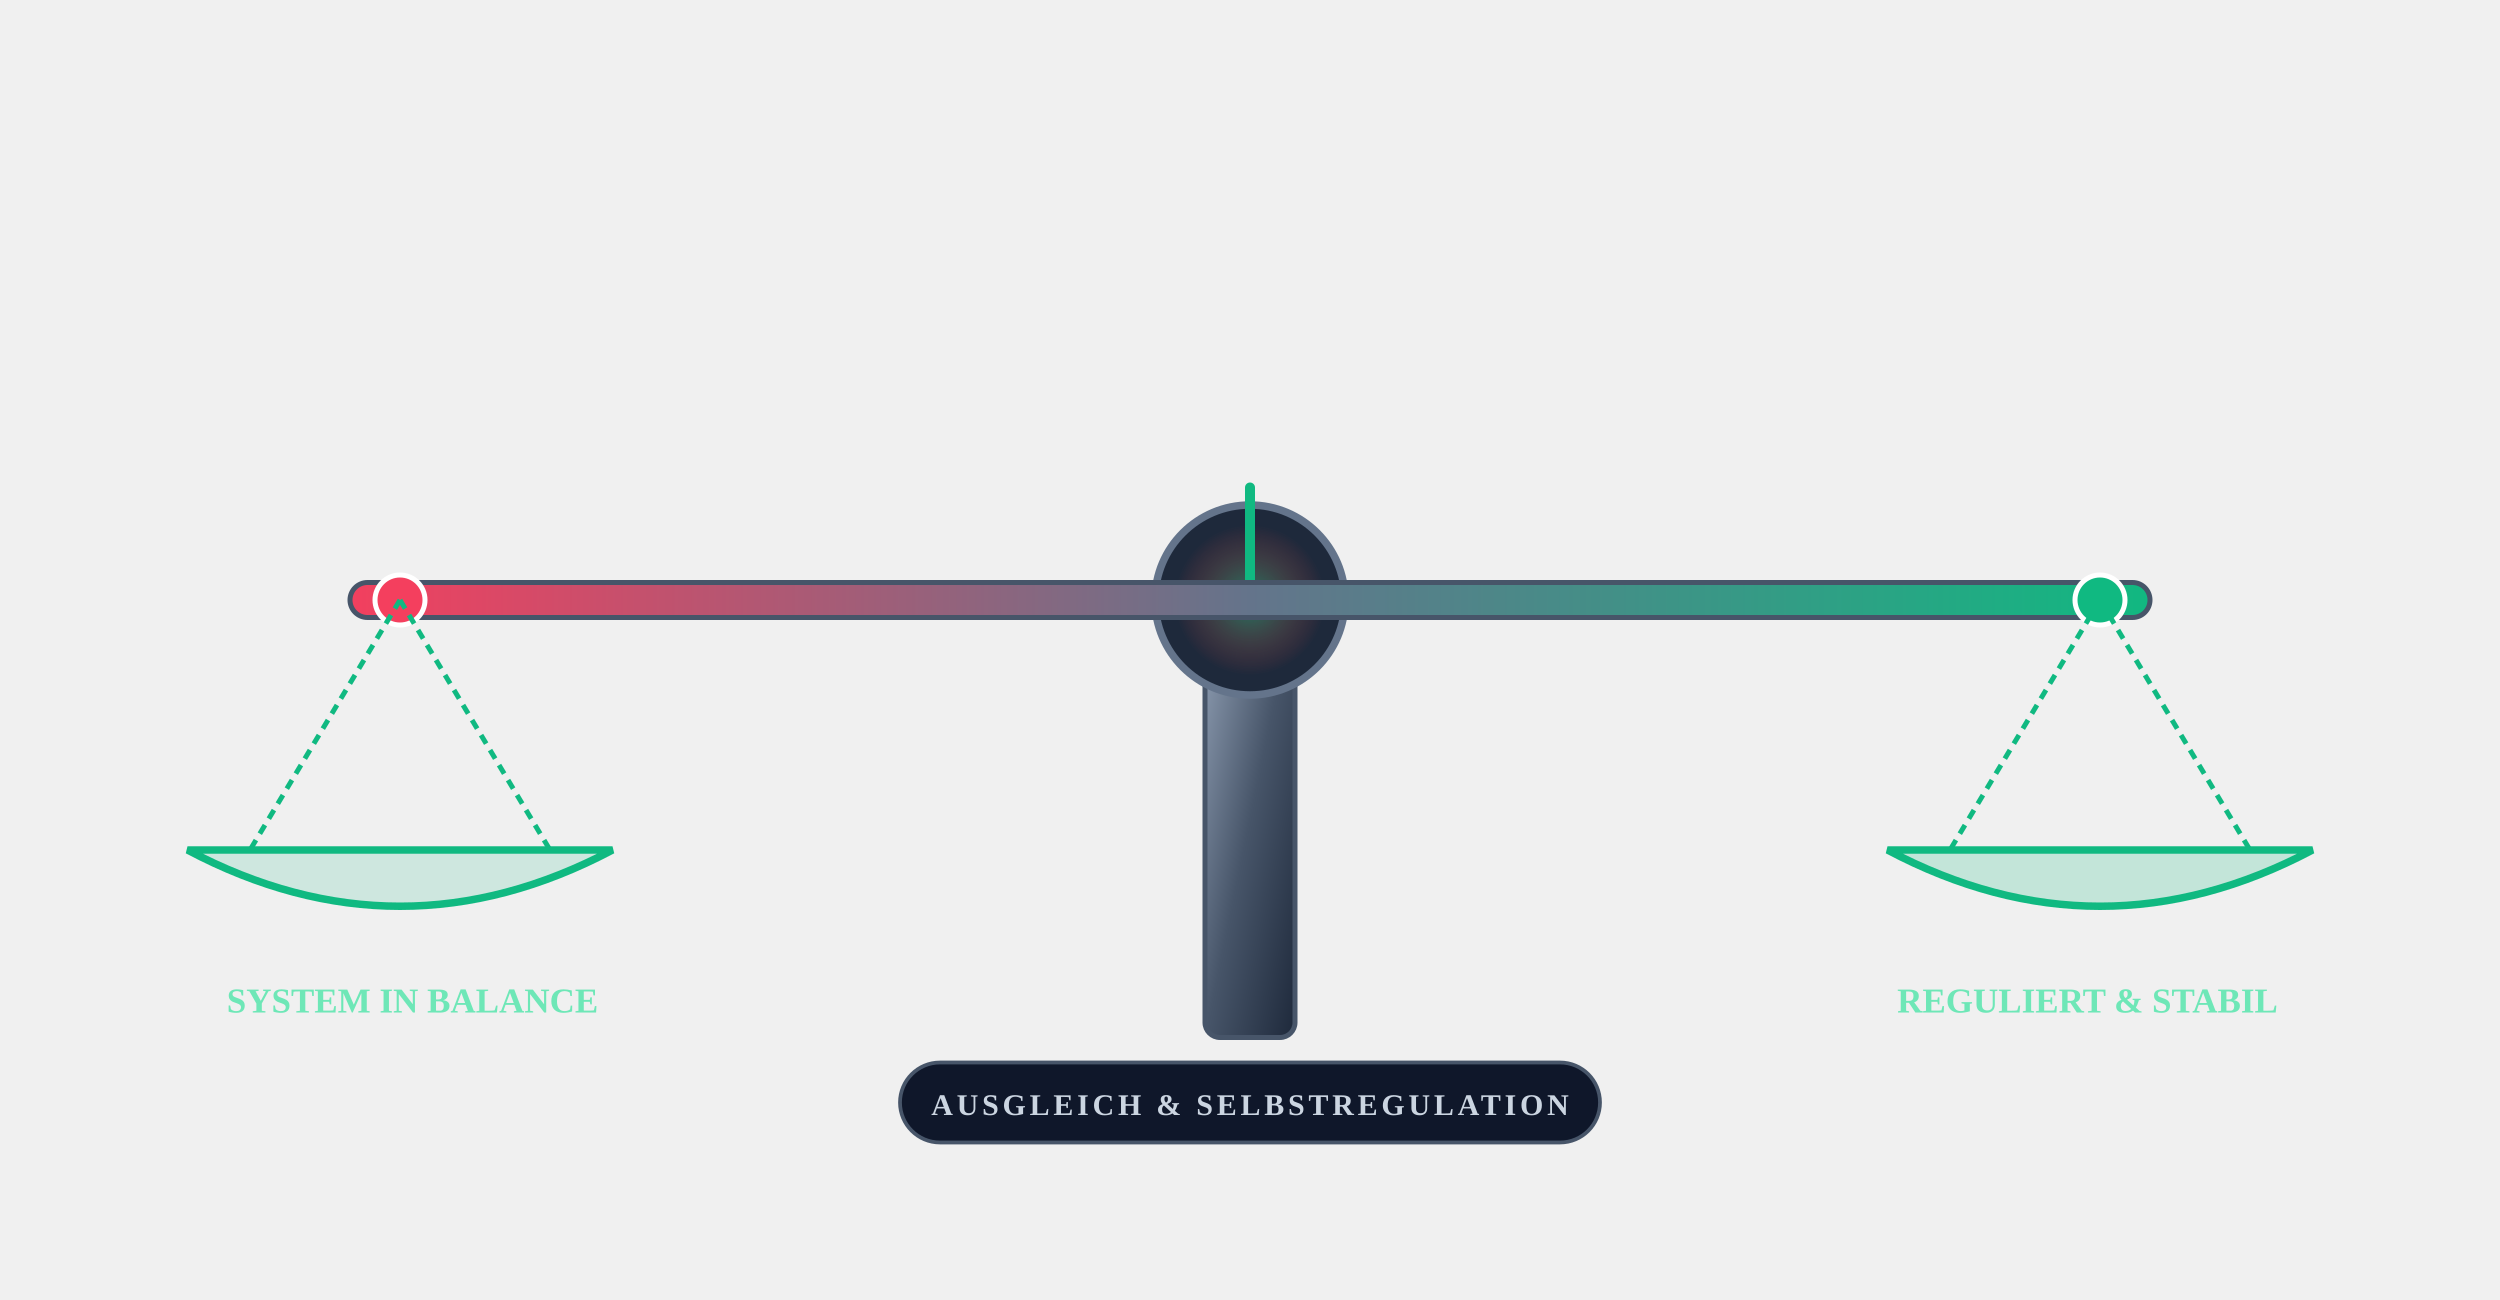
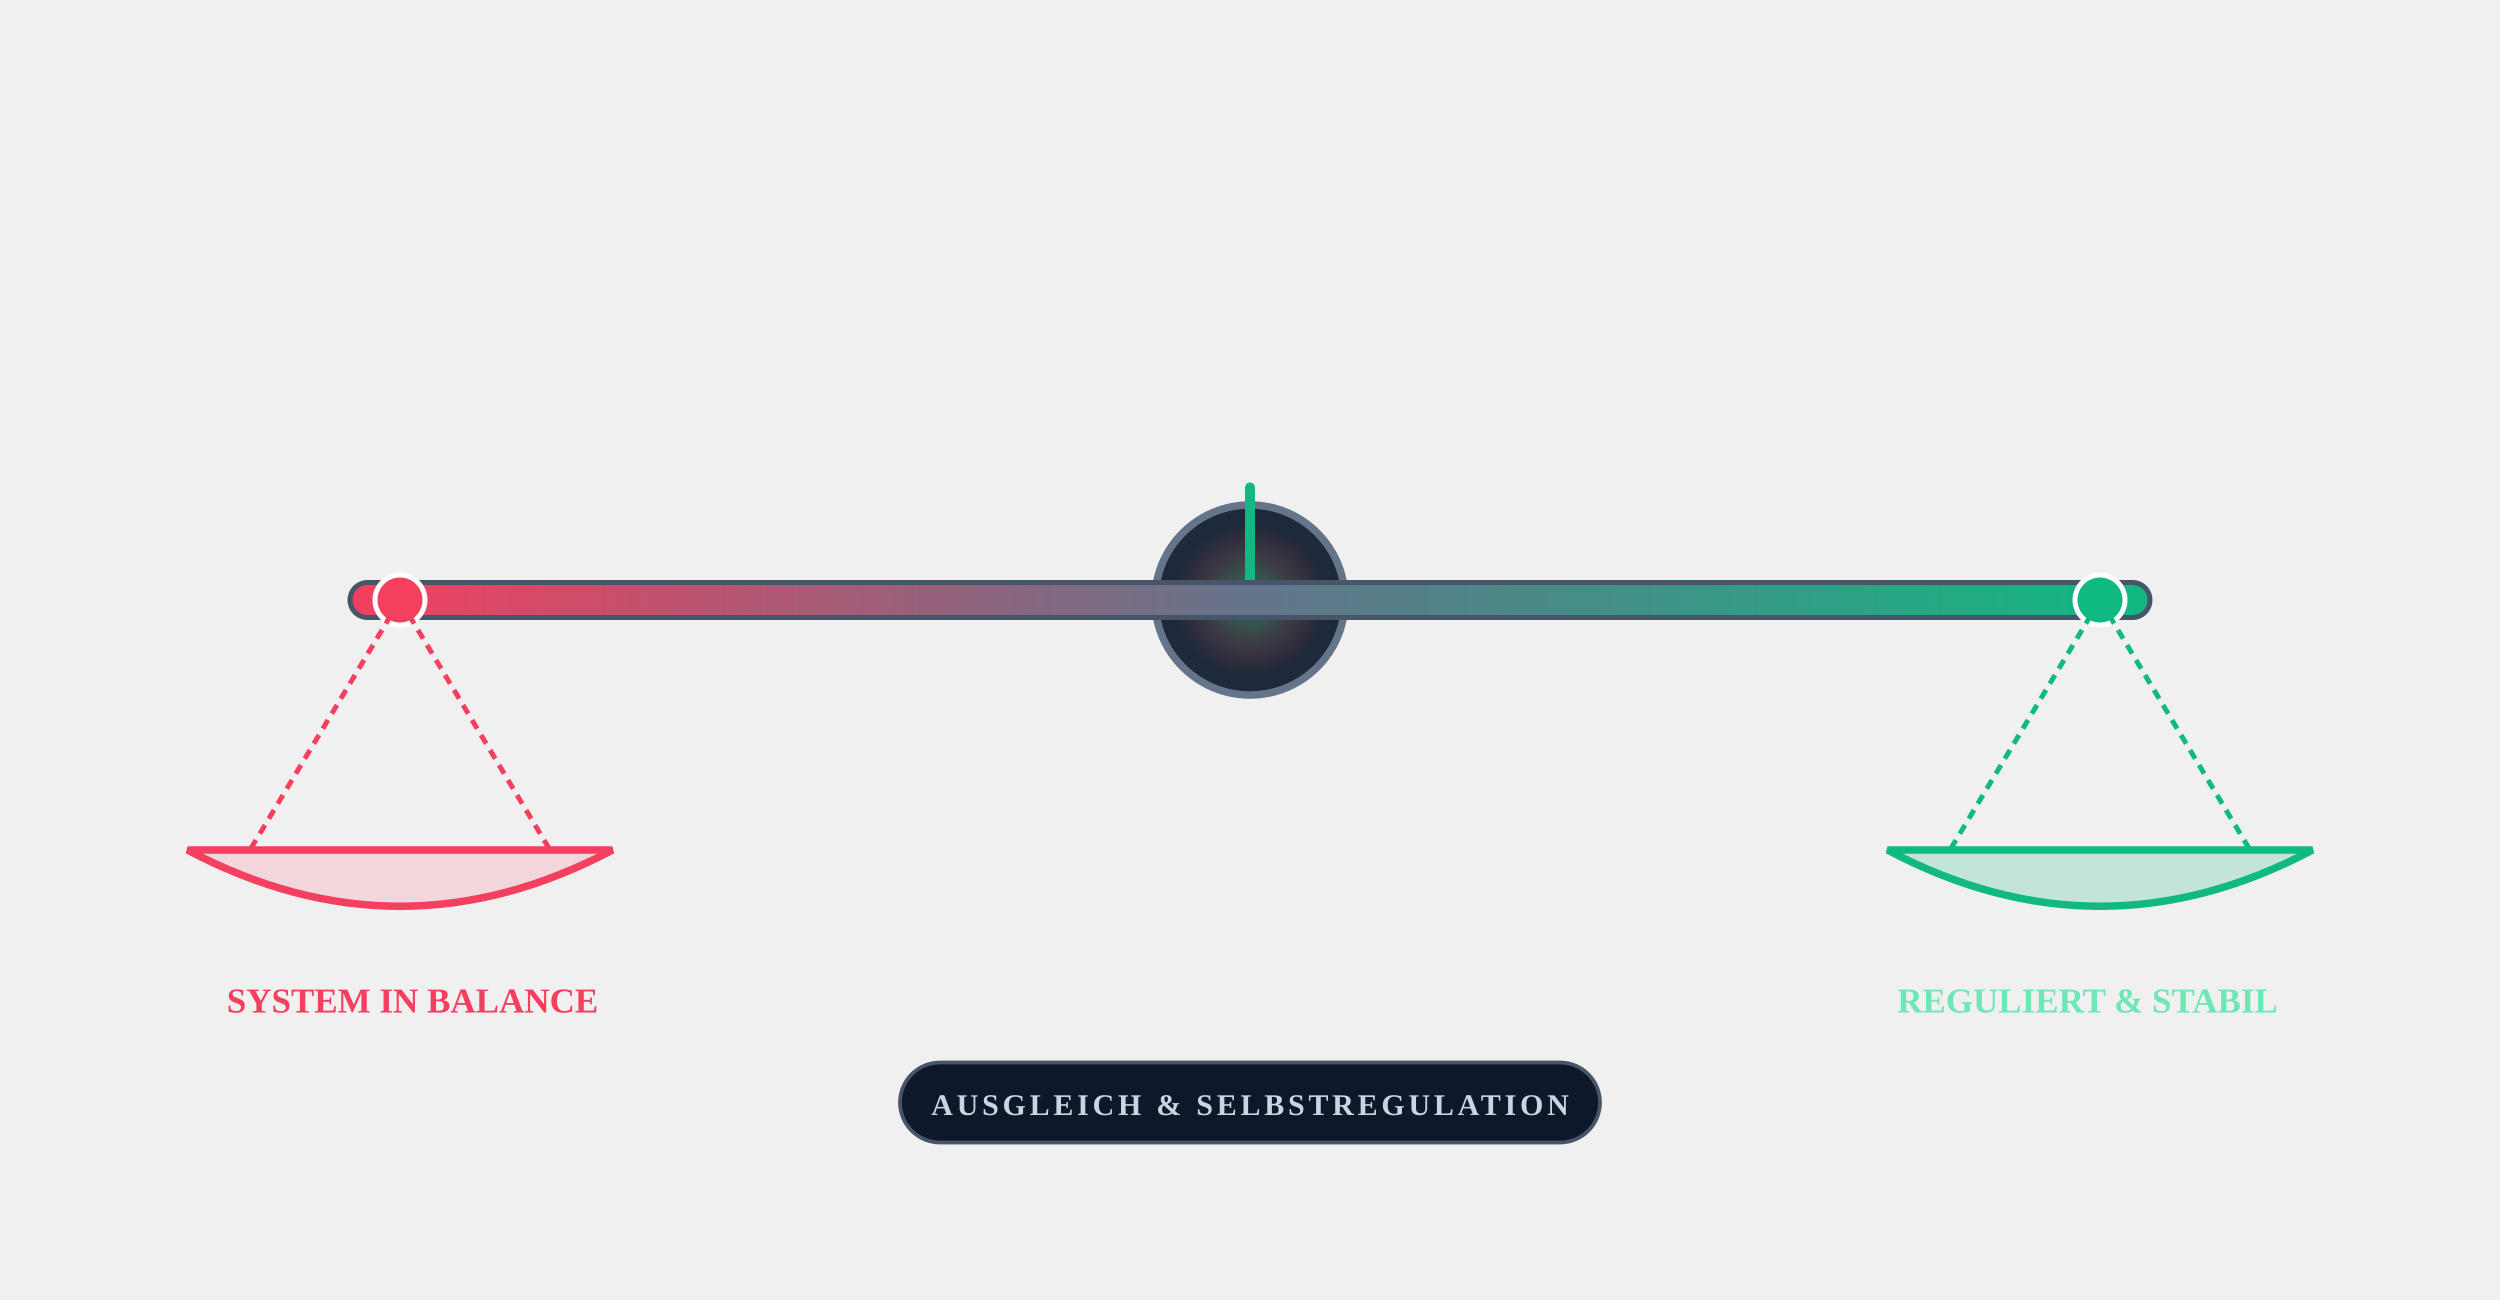
<svg xmlns="http://www.w3.org/2000/svg" viewBox="0 0 1000 520" width="1000" height="520" role="img" aria-labelledby="title desc">
  <defs>
    <linearGradient id="metalGrad" x1="0%" y1="0%" x2="100%" y2="100%">
      <stop offset="0%" stop-color="#94a3b8" />
      <stop offset="50%" stop-color="#475569" />
      <stop offset="100%" stop-color="#1e293b" />
    </linearGradient>
    <linearGradient id="beamGrad" x1="0%" y1="0%" x2="100%" y2="0%">
      <stop offset="0%" stop-color="#f43f5e" />
      <stop offset="50%" stop-color="#64748b" />
      <stop offset="100%" stop-color="#10b981" />
    </linearGradient>
    <radialGradient id="centerGlow" cx="50%" cy="50%" r="50%">
      <stop id="glow-stop" offset="0%" stop-color="#10b981" stop-opacity="0.6" />
      <stop offset="100%" stop-color="#ef4444" stop-opacity="0" />
    </radialGradient>
  </defs>
-   <rect x="482" y="240" width="36" height="175" rx="6" fill="url(#metalGrad)" stroke="#475569" stroke-width="2" />
  <rect x="360" y="425" width="280" height="32" rx="16" fill="#0f172a" stroke="#475569" stroke-width="1.5" />
  <text id="scale-base-text" x="500" y="446" text-anchor="middle" fill="#cbd5e1" font-size="12" font-weight="800" letter-spacing="1.5" font-family="Source Sans 3, sans-serif">AUSGLEICH &amp; SELBSTREGULATION</text>
  <circle cx="500" cy="240" r="38" fill="#1e293b" stroke="#64748b" stroke-width="3" />
  <circle id="pivot-glow" cx="500" cy="240" r="30" fill="url(#centerGlow)" />
  <path id="gauge-needle" d="M 500 240 L 500 195" stroke="#10b981" stroke-width="4" stroke-linecap="round" />
  <circle id="gauge-center-dot" cx="500" cy="240" r="7" fill="#10b981" />
  <g id="scale-beam-group" transform="rotate(0, 500, 240)">
    <rect x="140" y="233" width="720" height="14" rx="7" fill="url(#beamGrad)" stroke="#475569" stroke-width="2" />
    <circle cx="160" cy="240" r="10" fill="#f43f5e" stroke="#fff" stroke-width="2" />
    <circle cx="840" cy="240" r="10" fill="#10b981" stroke="#fff" stroke-width="2" />
  </g>
-   <line id="left-chain-1" x1="160" y1="240" x2="100" y2="340" stroke="#10b981" stroke-width="2" stroke-dasharray="4,3" />
-   <line id="left-chain-2" x1="160" y1="240" x2="220" y2="340" stroke="#10b981" stroke-width="2" stroke-dasharray="4,3" />
+   <line id="left-chain-1" x1="160" y1="240" x2="100" y2="340" stroke="#f43f5e" stroke-width="2" stroke-dasharray="4,3" />
+   <line id="left-chain-2" x1="160" y1="240" x2="220" y2="340" stroke="#f43f5e" stroke-width="2" stroke-dasharray="4,3" />
  <line id="right-chain-1" x1="840" y1="240" x2="780" y2="340" stroke="#10b981" stroke-width="2" stroke-dasharray="4,3" />
  <line id="right-chain-2" x1="840" y1="240" x2="900" y2="340" stroke="#10b981" stroke-width="2" stroke-dasharray="4,3" />
-   <path id="left-dish" d="M 75 340 Q 160 385 245 340 Z" fill="rgba(16, 185, 129, 0.15)" stroke="#10b981" stroke-width="3" />
-   <text id="left-dish-text" x="165" y="405" text-anchor="middle" fill="#6ee7b7" font-size="14" font-weight="900" font-family="Source Sans 3, sans-serif">SYSTEM IN BALANCE</text>
+   <path id="left-dish" d="M 75 340 Q 160 385 245 340 Z" fill="rgba(244, 63, 94, 0.14)" stroke="#f43f5e" stroke-width="3" />
+   <text id="left-dish-text" x="165" y="405" text-anchor="middle" fill="#f43f5e" font-size="14" font-weight="900" font-family="Source Sans 3, sans-serif">SYSTEM IN BALANCE</text>
  <path id="right-dish" d="M 755 340 Q 840 385 925 340 Z" fill="rgba(16, 185, 129, 0.2)" stroke="#10b981" stroke-width="3" />
  <text id="right-dish-text" x="835" y="405" text-anchor="middle" fill="#6ee7b7" font-size="14" font-weight="900" font-family="Source Sans 3, sans-serif">REGULIERT &amp; STABIL</text>
</svg>
